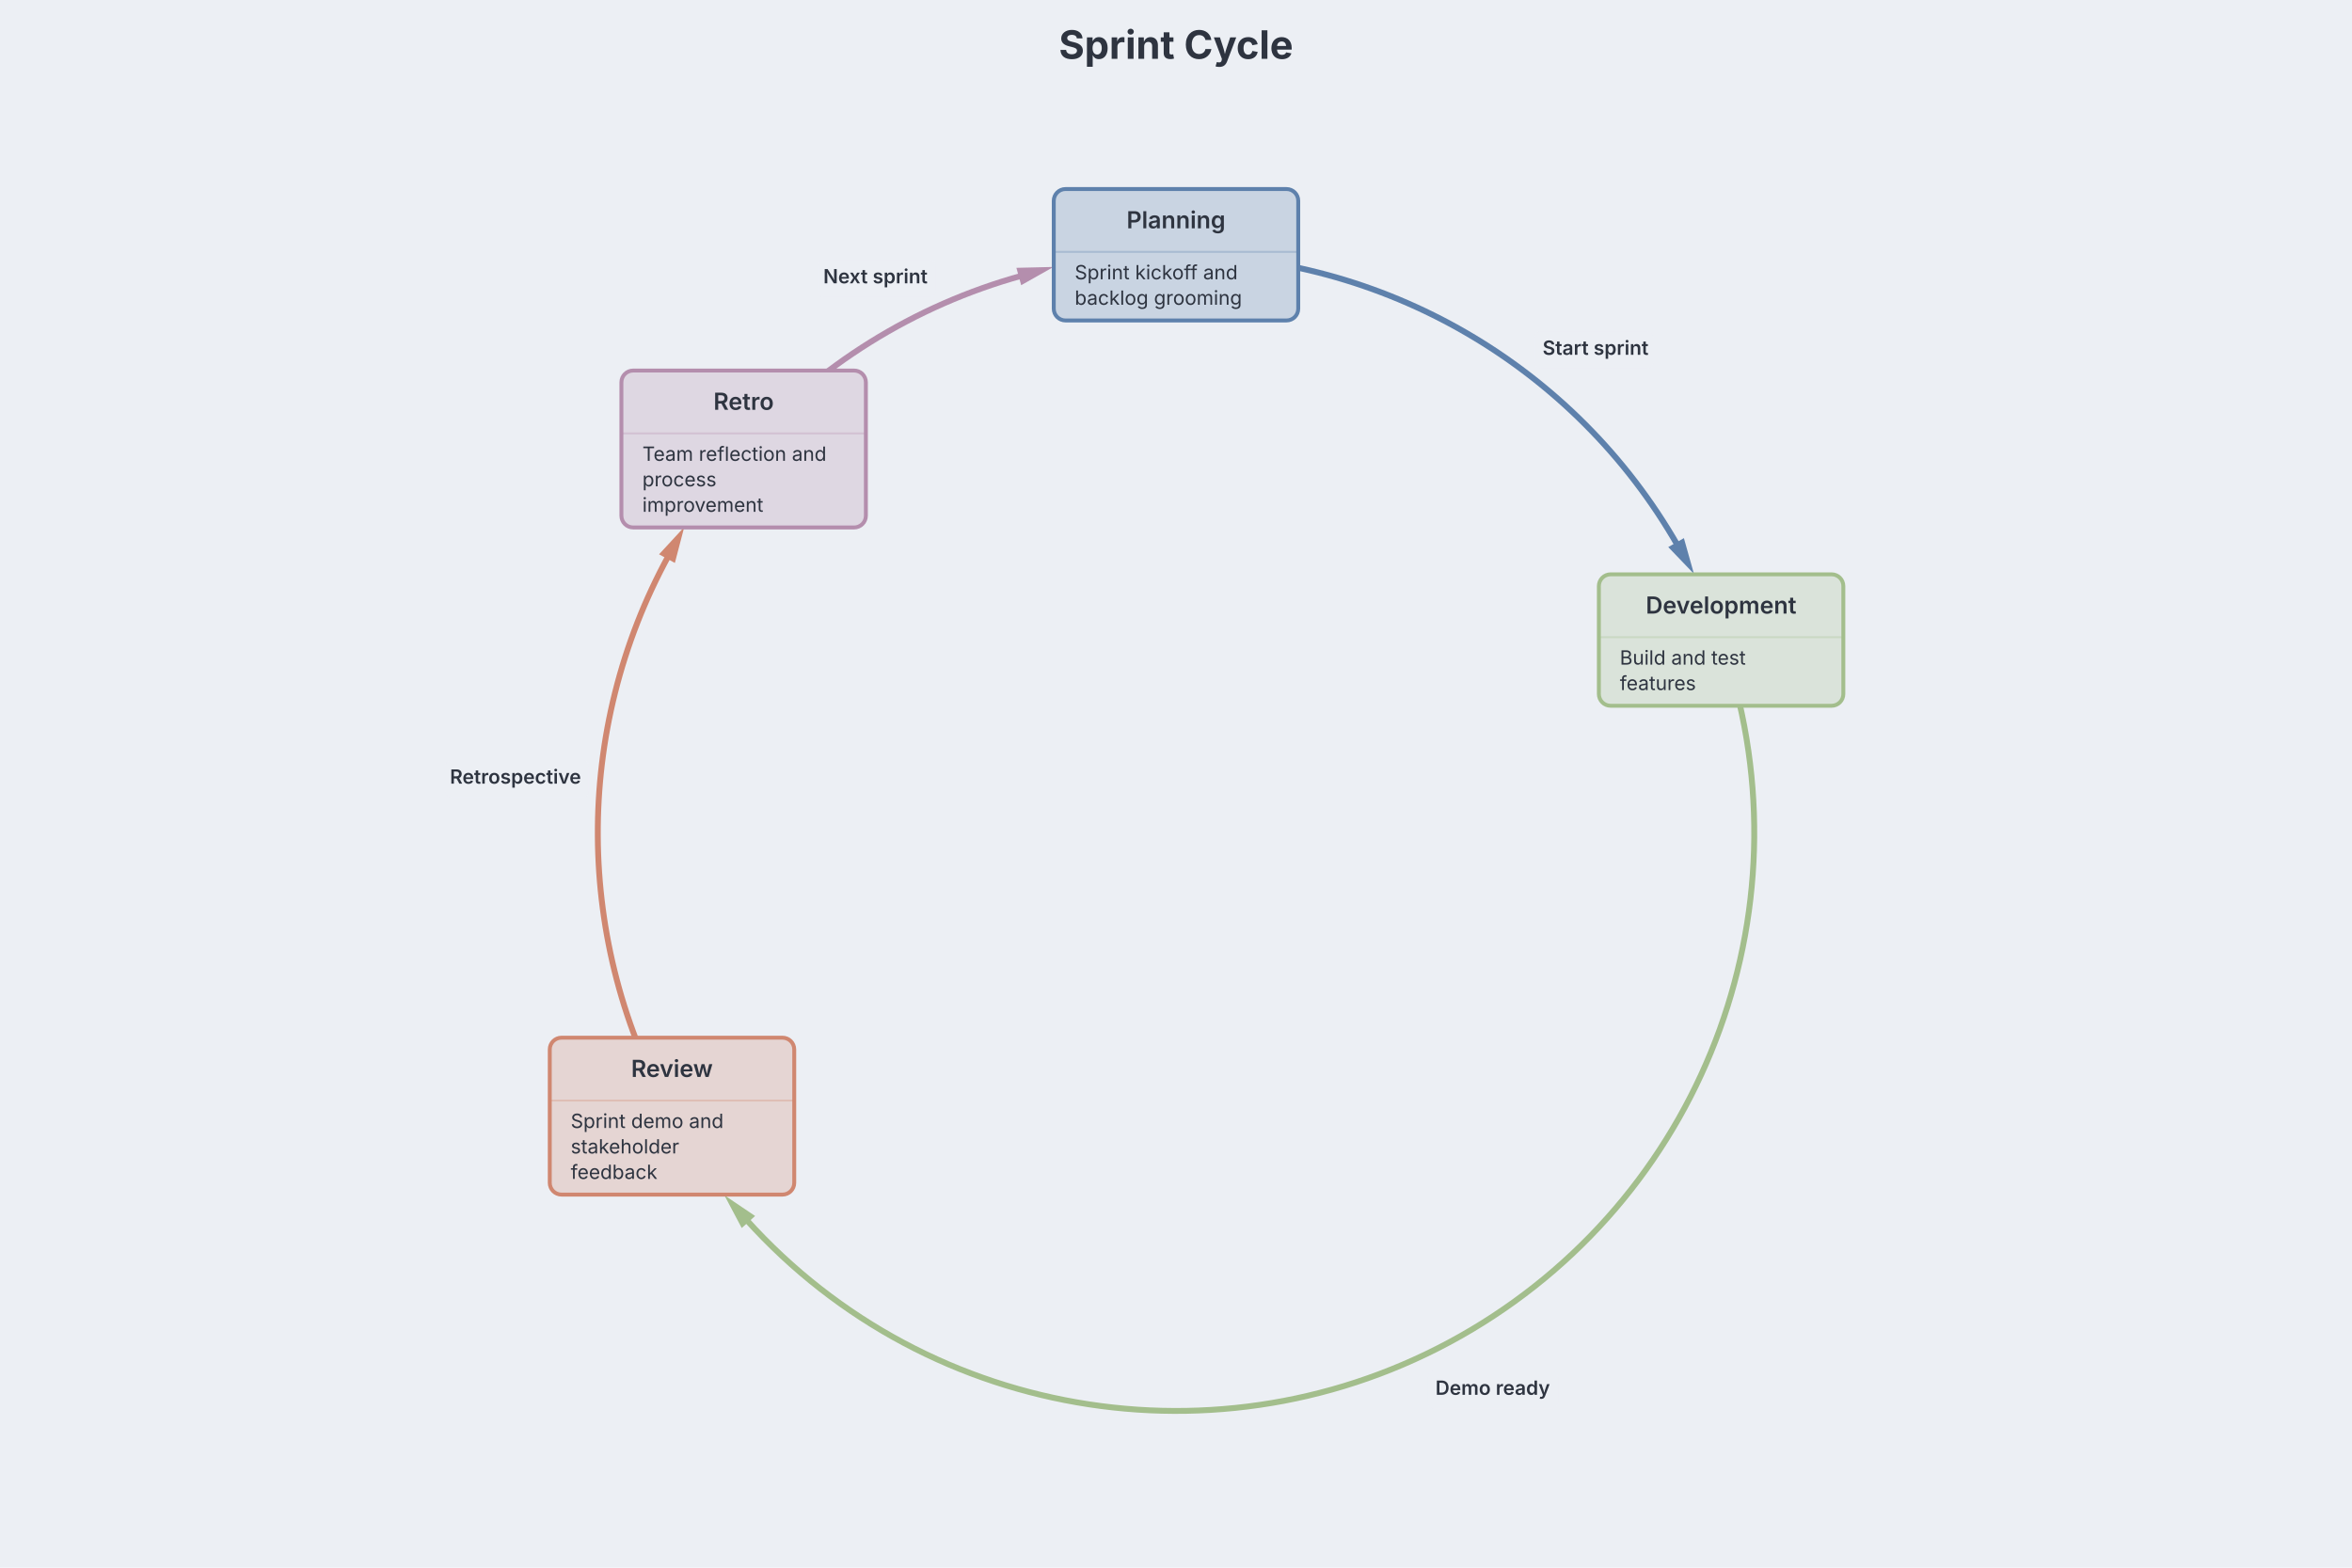
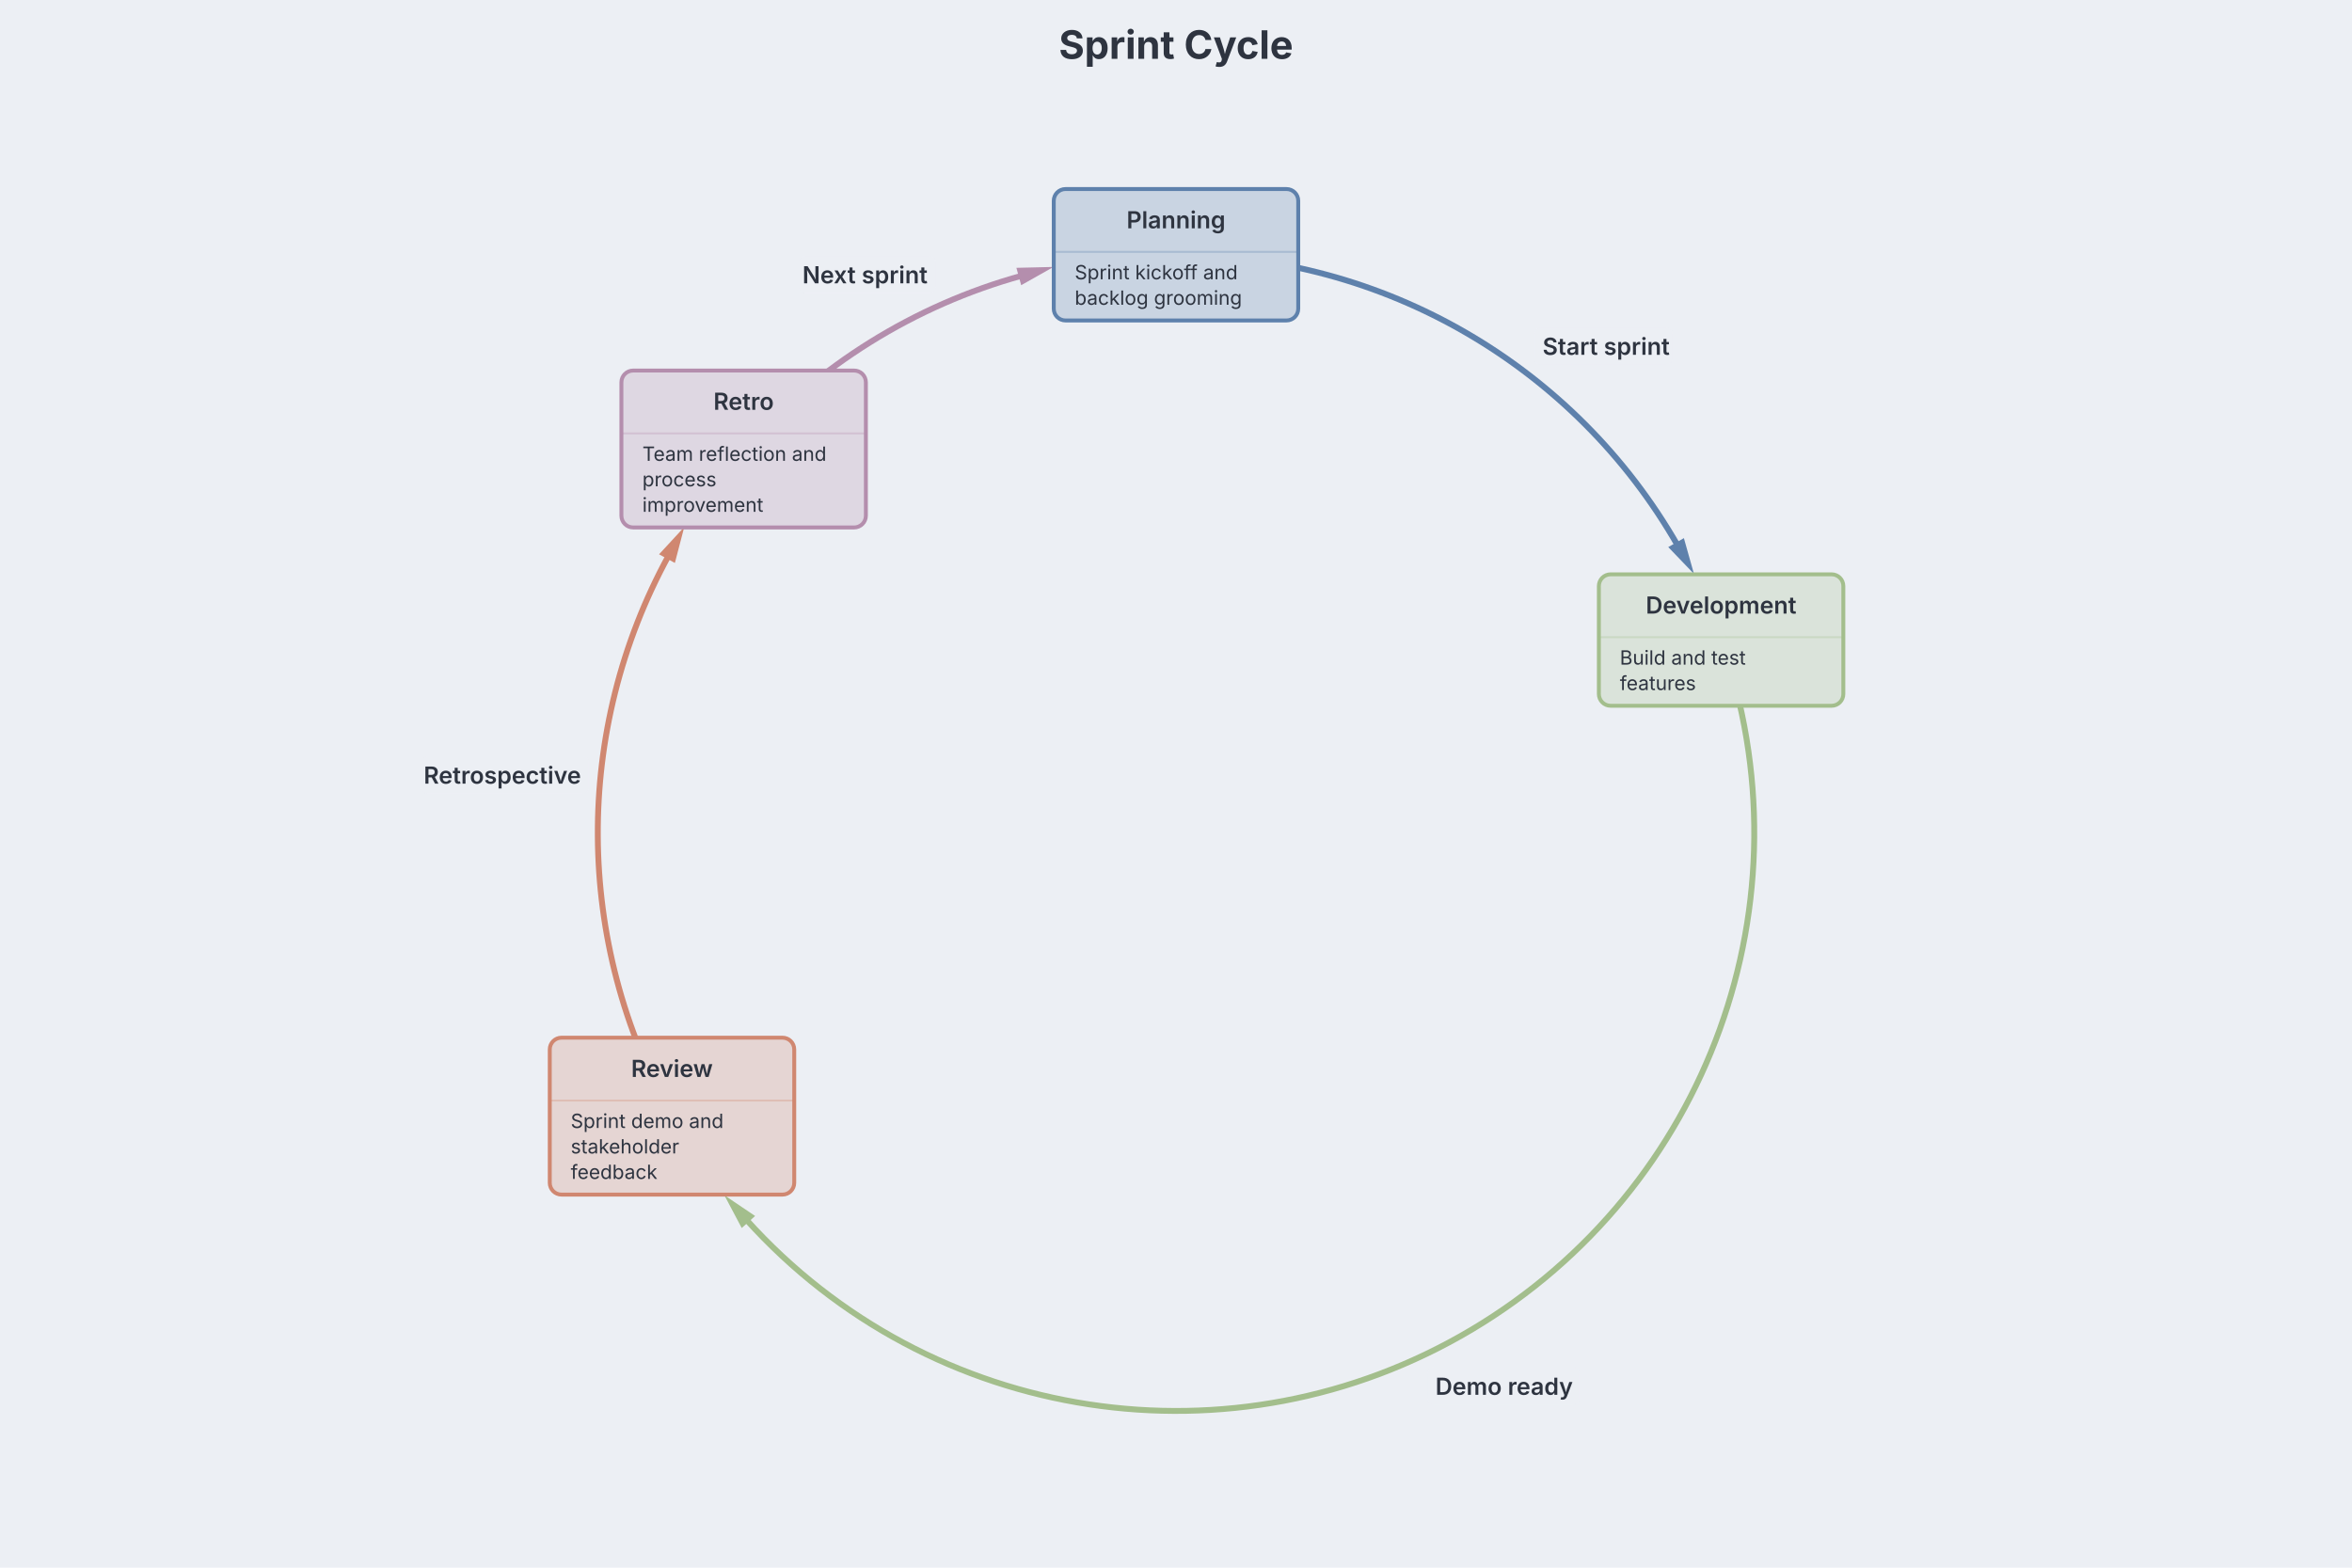
<svg xmlns="http://www.w3.org/2000/svg" width="1200" height="800" viewBox="0 0 1200 800" preserveAspectRatio="xMidYMid meet" style="font-family: Inter, system-ui, Avenir, Helvetica, Arial, sans-serif; background: rgb(236, 239, 244);">
+   <style>.cycle-node:hover{filter:saturate(1.4) brightness(1.06)}.cycle-node{transition:filter .12s ease, opacity .12s ease}@media (hover:hover){svg:has(.cycle-node[data-node-index="0"]:hover) .cycle-edge:not([data-from="0"]):not([data-to="0"]){opacity:0.4}svg:has(.cycle-node[data-node-index="1"]:hover) .cycle-edge:not([data-from="1"]):not([data-to="1"]){opacity:0.4}svg:has(.cycle-node[data-node-index="2"]:hover) .cycle-edge:not([data-from="2"]):not([data-to="2"]){opacity:0.4}svg:has(.cycle-node[data-node-index="3"]:hover) .cycle-edge:not([data-from="3"]):not([data-to="3"]){opacity:0.4}}</style>
  <rect width="1200" height="800" fill="#eceff4" />
  <text x="600" y="30" text-anchor="middle" fill="#2e3440" font-family="Inter, system-ui, Avenir, Helvetica, Arial, sans-serif" font-size="20" font-weight="700" data-line-number="1" style="cursor: default;">Sprint Cycle</text>
  <g transform="translate(0, 50)">
-     <g class="cycle-edge" data-line-number="5">
+     <g class="cycle-edge" data-line-number="5" data-from="0" data-to="1">
      <path d="M 600 80 A 295 295 0 0 1 856.047 228.492" fill="none" stroke="#5e81ac" stroke-width="3" marker-end="url(#cycle-arrow-5e81ac-w3)" />
    </g>
-     <g class="cycle-edge" data-line-number="9">
+     <g class="cycle-edge" data-line-number="9" data-from="1" data-to="2">
      <path d="M 878.112 276.619 A 295 295 0 0 1 380.621 572.225" fill="none" stroke="#a3be8c" stroke-width="3" marker-end="url(#cycle-arrow-a3be8c-w3)" />
    </g>
-     <g class="cycle-edge" data-line-number="13">
+     <g class="cycle-edge" data-line-number="13" data-from="2" data-to="3">
      <path d="M 342.856 519.574 A 295 295 0 0 1 341.173 233.46" fill="none" stroke="#d08770" stroke-width="3" marker-end="url(#cycle-arrow-d08770-w3)" />
    </g>
-     <g class="cycle-edge" data-line-number="17">
+     <g class="cycle-edge" data-line-number="17" data-from="3" data-to="0">
      <path d="M 379.41 179.13 A 295 295 0 0 1 521.562 90.619" fill="none" stroke="#b48ead" stroke-width="3" marker-end="url(#cycle-arrow-b48ead-w3)" />
    </g>
-     <g class="cycle-node" data-line-number="3" style="cursor: default;">
+     <g class="cycle-node" data-line-number="3" data-node-index="0" style="cursor: default;">
      <rect x="537.634" y="46.463" width="124.732" height="67.074" rx="6" ry="6" fill="#c9d4e2" stroke="#5e81ac" stroke-width="2" />
      <text x="600" y="66.5" text-anchor="middle" fill="#2e3440" font-family="Inter, system-ui, Avenir, Helvetica, Arial, sans-serif" font-size="12" font-weight="600">
        <tspan>Planning</tspan>
      </text>
      <line x1="537.634" y1="78.537" x2="662.366" y2="78.537" stroke="#5e81ac" stroke-opacity="0.3" stroke-width="1" />
      <text x="548.325" y="92.537" text-anchor="start" fill="#2e3440" font-family="Inter, system-ui, Avenir, Helvetica, Arial, sans-serif" font-size="10">
        <tspan>Sprint kickoff and</tspan>
      </text>
      <text x="548.325" y="105.537" text-anchor="start" fill="#2e3440" font-family="Inter, system-ui, Avenir, Helvetica, Arial, sans-serif" font-size="10">
        <tspan>backlog grooming</tspan>
      </text>
    </g>
-     <g class="cycle-node" data-line-number="7" style="cursor: default;">
+     <g class="cycle-node" data-line-number="7" data-node-index="1" style="cursor: default;">
      <rect x="815.746" y="243.082" width="124.732" height="67.074" rx="6" ry="6" fill="#dae3da" stroke="#a3be8c" stroke-width="2" />
      <text x="878.112" y="263.119" text-anchor="middle" fill="#2e3440" font-family="Inter, system-ui, Avenir, Helvetica, Arial, sans-serif" font-size="12" font-weight="600">
        <tspan>Development</tspan>
      </text>
      <line x1="815.746" y1="275.156" x2="940.478" y2="275.156" stroke="#a3be8c" stroke-opacity="0.3" stroke-width="1" />
      <text x="826.437" y="289.156" text-anchor="start" fill="#2e3440" font-family="Inter, system-ui, Avenir, Helvetica, Arial, sans-serif" font-size="10">
        <tspan>Build and test</tspan>
      </text>
      <text x="826.437" y="302.156" text-anchor="start" fill="#2e3440" font-family="Inter, system-ui, Avenir, Helvetica, Arial, sans-serif" font-size="10">
        <tspan>features</tspan>
      </text>
    </g>
-     <g class="cycle-node" data-line-number="11" style="cursor: default;">
+     <g class="cycle-node" data-line-number="11" data-node-index="2" style="cursor: default;">
      <rect x="280.49" y="479.537" width="124.732" height="80.074" rx="6" ry="6" fill="#e5d5d3" stroke="#d08770" stroke-width="2" />
      <text x="342.856" y="499.574" text-anchor="middle" fill="#2e3440" font-family="Inter, system-ui, Avenir, Helvetica, Arial, sans-serif" font-size="12" font-weight="600">
        <tspan>Review</tspan>
      </text>
      <line x1="280.49" y1="511.611" x2="405.221" y2="511.611" stroke="#d08770" stroke-opacity="0.3" stroke-width="1" />
      <text x="291.181" y="525.611" text-anchor="start" fill="#2e3440" font-family="Inter, system-ui, Avenir, Helvetica, Arial, sans-serif" font-size="10">
        <tspan>Sprint demo and</tspan>
      </text>
      <text x="291.181" y="538.611" text-anchor="start" fill="#2e3440" font-family="Inter, system-ui, Avenir, Helvetica, Arial, sans-serif" font-size="10">
        <tspan>stakeholder</tspan>
      </text>
      <text x="291.181" y="551.611" text-anchor="start" fill="#2e3440" font-family="Inter, system-ui, Avenir, Helvetica, Arial, sans-serif" font-size="10">
        <tspan>feedback</tspan>
      </text>
    </g>
-     <g class="cycle-node" data-line-number="15" style="cursor: default;">
+     <g class="cycle-node" data-line-number="15" data-node-index="3" style="cursor: default;">
      <rect x="317.044" y="139.093" width="124.732" height="80.074" rx="6" ry="6" fill="#ded7e2" stroke="#b48ead" stroke-width="2" />
      <text x="379.41" y="159.13" text-anchor="middle" fill="#2e3440" font-family="Inter, system-ui, Avenir, Helvetica, Arial, sans-serif" font-size="12" font-weight="600">
        <tspan>Retro</tspan>
      </text>
      <line x1="317.044" y1="171.167" x2="441.776" y2="171.167" stroke="#b48ead" stroke-opacity="0.3" stroke-width="1" />
      <text x="327.735" y="185.167" text-anchor="start" fill="#2e3440" font-family="Inter, system-ui, Avenir, Helvetica, Arial, sans-serif" font-size="10">
        <tspan>Team reflection and</tspan>
      </text>
      <text x="327.735" y="198.167" text-anchor="start" fill="#2e3440" font-family="Inter, system-ui, Avenir, Helvetica, Arial, sans-serif" font-size="10">
        <tspan>process</tspan>
      </text>
      <text x="327.735" y="211.167" text-anchor="start" fill="#2e3440" font-family="Inter, system-ui, Avenir, Helvetica, Arial, sans-serif" font-size="10">
        <tspan>improvement</tspan>
      </text>
    </g>
    <g class="cycle-edge-labels">
      <g class="cycle-edge" data-line-number="5">
-         <rect x="783.025" y="119.071" width="60.5" height="19" rx="3" fill="#eceff4" fill-opacity="0.85" />
-         <text x="787.025" y="131.071" text-anchor="start" fill="#2e3440" font-family="Inter, system-ui, Avenir, Helvetica, Arial, sans-serif" font-size="10" font-weight="600">
+         <rect x="783.025" y="117.071" width="70.2" height="19" rx="3" fill="#eceff4" fill-opacity="0.85" />
+         <text x="787.025" y="131.071" text-anchor="start" fill="#2e3440" font-family="Inter, system-ui, Avenir, Helvetica, Arial, sans-serif" font-size="12" font-weight="600">
          <tspan>Start sprint</tspan>
        </text>
      </g>
      <g class="cycle-edge" data-line-number="9">
-         <rect x="728.359" y="649.784" width="66.6" height="19" rx="3" fill="#eceff4" fill-opacity="0.85" />
-         <text x="732.359" y="661.784" text-anchor="start" fill="#2e3440" font-family="Inter, system-ui, Avenir, Helvetica, Arial, sans-serif" font-size="10" font-weight="600">
+         <rect x="728.359" y="647.784" width="77.52" height="19" rx="3" fill="#eceff4" fill-opacity="0.85" />
+         <text x="732.359" y="661.784" text-anchor="start" fill="#2e3440" font-family="Inter, system-ui, Avenir, Helvetica, Arial, sans-serif" font-size="12" font-weight="600">
          <tspan>Demo ready</tspan>
        </text>
      </g>
      <g class="cycle-edge" data-line-number="13">
-         <rect x="227.138" y="337.916" width="73.3" height="19" rx="3" fill="#eceff4" fill-opacity="0.85" />
-         <text x="296.438" y="349.916" text-anchor="end" fill="#2e3440" font-family="Inter, system-ui, Avenir, Helvetica, Arial, sans-serif" font-size="10" font-weight="600">
+         <rect x="214.878" y="335.916" width="85.56" height="19" rx="3" fill="#eceff4" fill-opacity="0.85" />
+         <text x="296.438" y="349.916" text-anchor="end" fill="#2e3440" font-family="Inter, system-ui, Avenir, Helvetica, Arial, sans-serif" font-size="12" font-weight="600">
          <tspan>Retrospective</tspan>
        </text>
      </g>
      <g class="cycle-edge" data-line-number="17">
-         <rect x="417.364" y="82.578" width="59.9" height="19" rx="3" fill="#eceff4" fill-opacity="0.85" />
-         <text x="473.264" y="94.578" text-anchor="end" fill="#2e3440" font-family="Inter, system-ui, Avenir, Helvetica, Arial, sans-serif" font-size="10" font-weight="600">
+         <rect x="407.784" y="80.578" width="69.48" height="19" rx="3" fill="#eceff4" fill-opacity="0.85" />
+         <text x="473.264" y="94.578" text-anchor="end" fill="#2e3440" font-family="Inter, system-ui, Avenir, Helvetica, Arial, sans-serif" font-size="12" font-weight="600">
          <tspan>Next sprint</tspan>
        </text>
      </g>
    </g>
  </g>
  <defs>
    <marker id="cycle-arrow-5e81ac-w3" viewBox="0 0 6.131 3.065" refX="0.613" refY="1.533" markerWidth="6.131" markerHeight="3.065" orient="auto">
      <polygon points="0,0 6.131,1.533 0,3.065" fill="#5e81ac" />
    </marker>
    <marker id="cycle-arrow-a3be8c-w3" viewBox="0 0 6.131 3.065" refX="0.613" refY="1.533" markerWidth="6.131" markerHeight="3.065" orient="auto">
      <polygon points="0,0 6.131,1.533 0,3.065" fill="#a3be8c" />
    </marker>
    <marker id="cycle-arrow-d08770-w3" viewBox="0 0 6.131 3.065" refX="0.613" refY="1.533" markerWidth="6.131" markerHeight="3.065" orient="auto">
      <polygon points="0,0 6.131,1.533 0,3.065" fill="#d08770" />
    </marker>
    <marker id="cycle-arrow-b48ead-w3" viewBox="0 0 6.131 3.065" refX="0.613" refY="1.533" markerWidth="6.131" markerHeight="3.065" orient="auto">
      <polygon points="0,0 6.131,1.533 0,3.065" fill="#b48ead" />
    </marker>
  </defs>
</svg>
